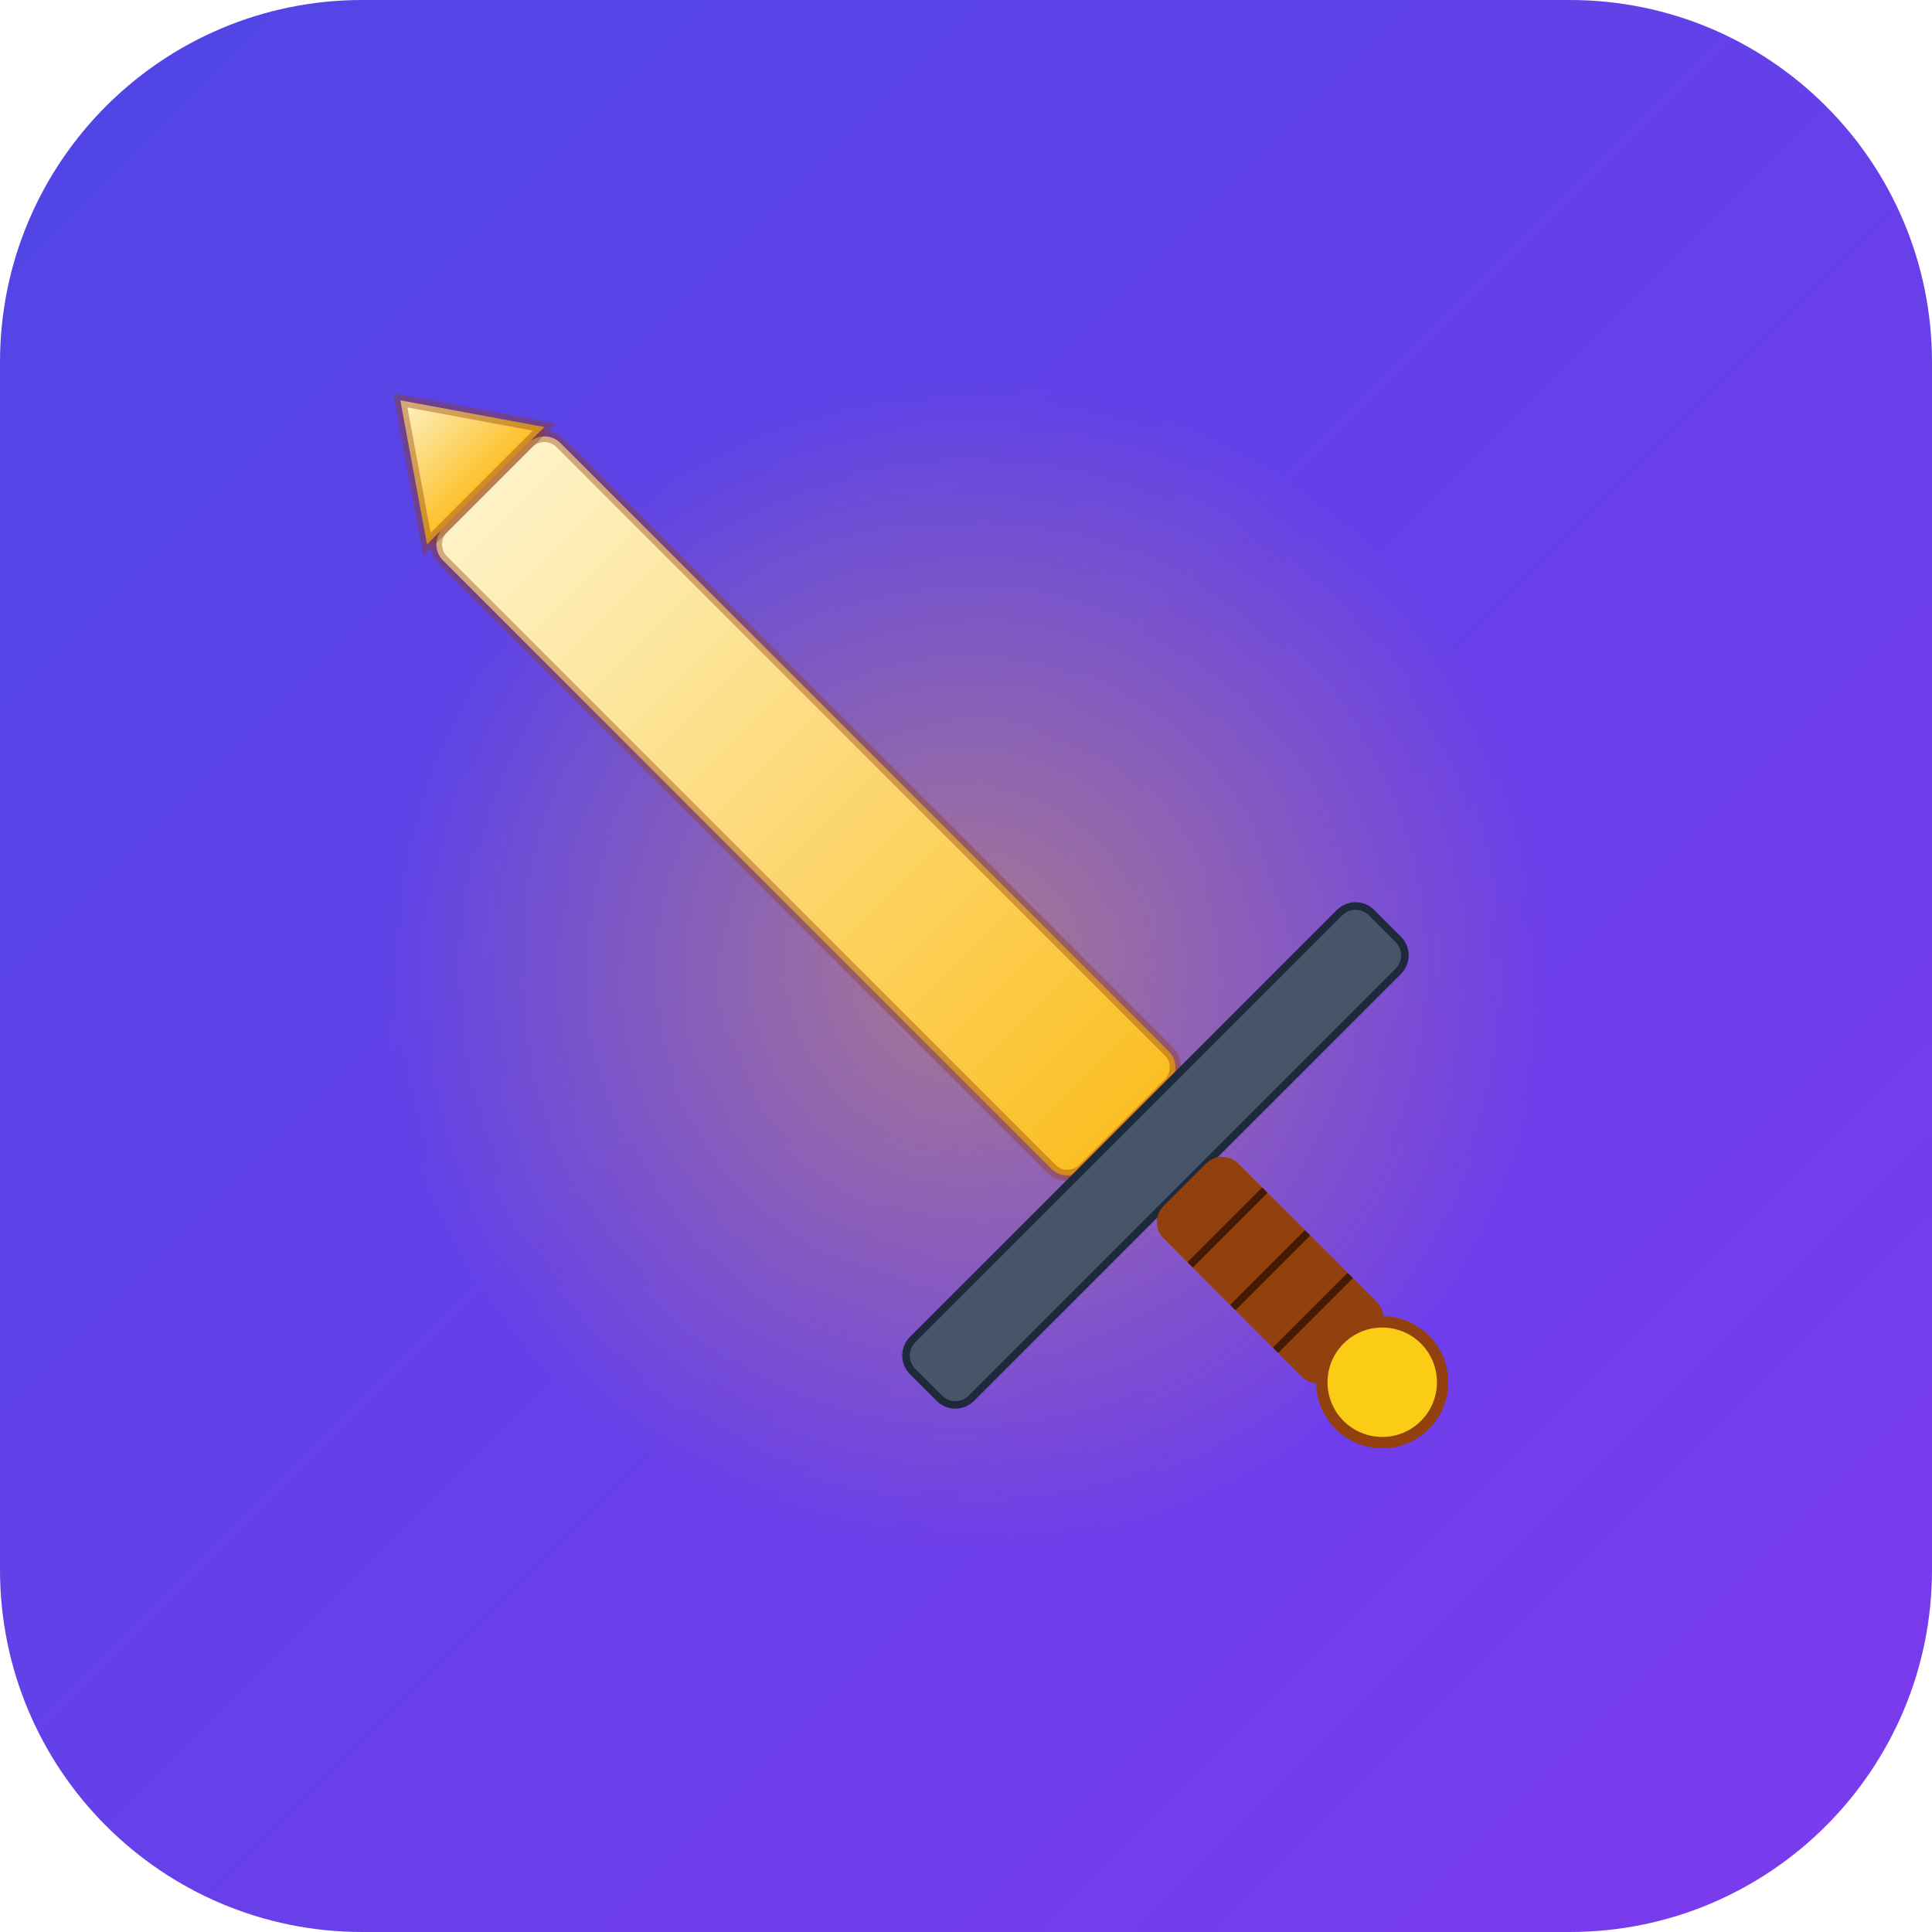
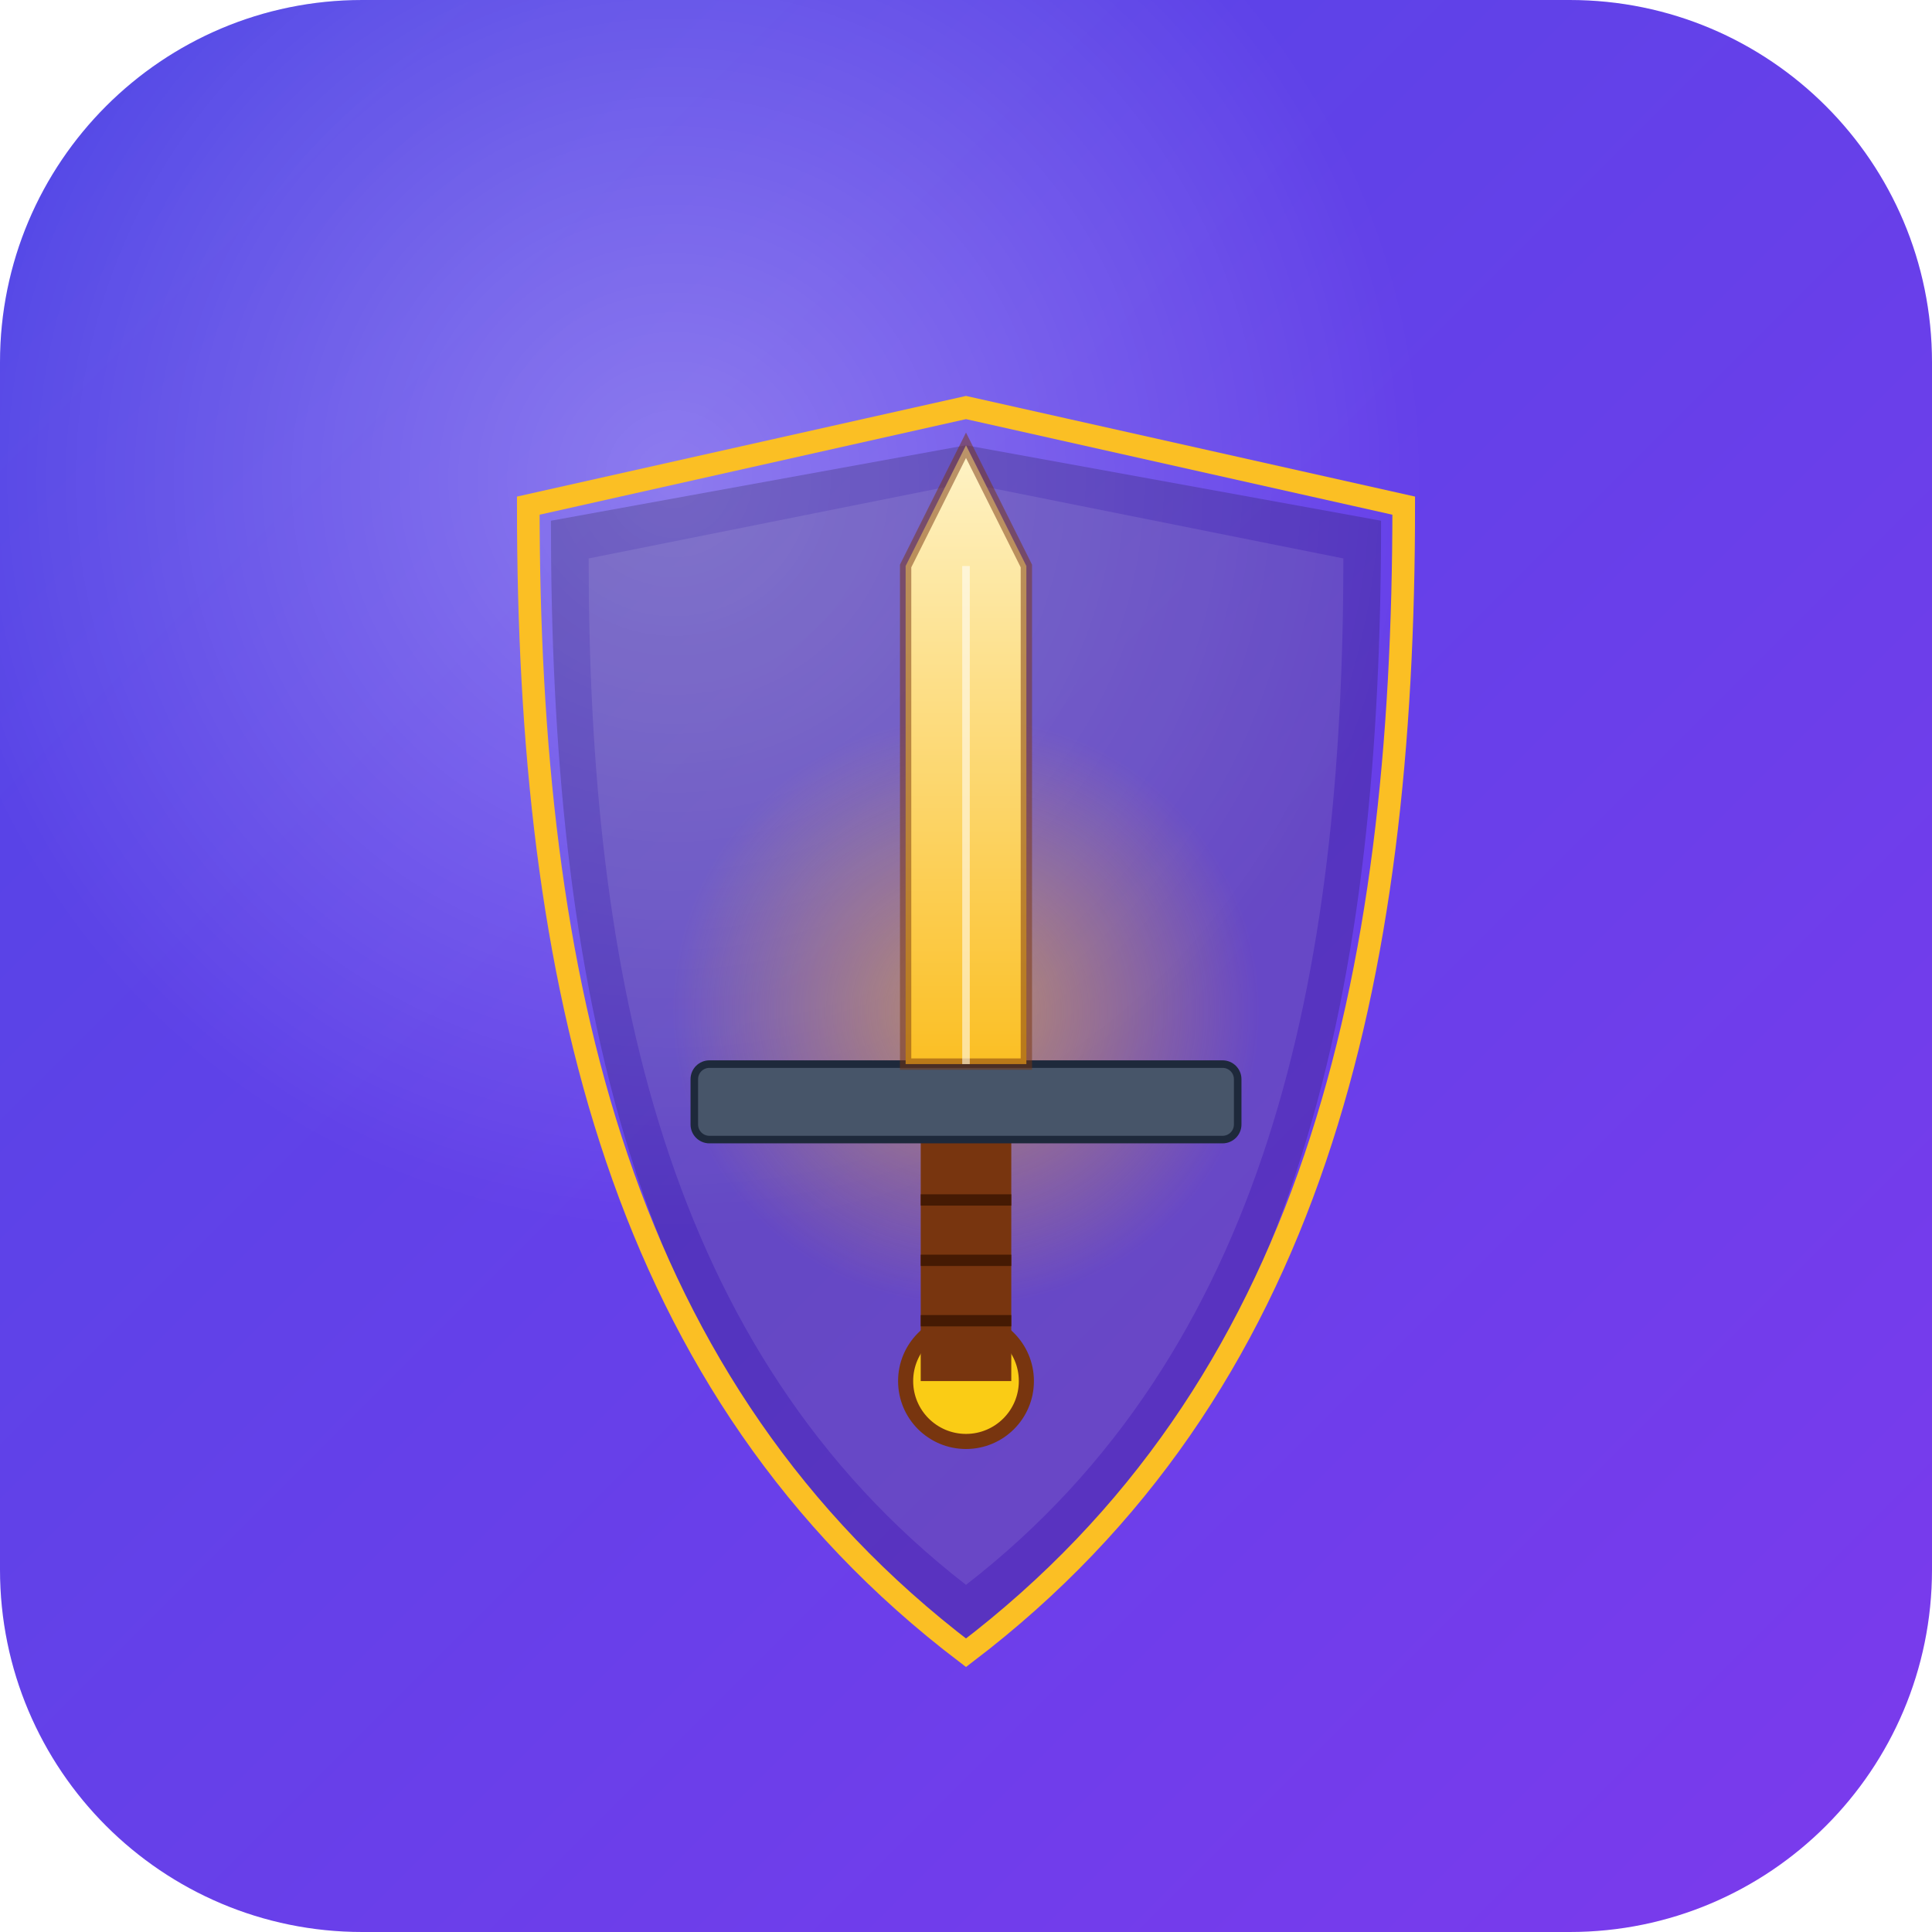
<svg xmlns="http://www.w3.org/2000/svg" viewBox="0 0 512 512" role="img" aria-label="FitQuest">
  <defs>
    <linearGradient id="bg" x1="0" y1="0" x2="1" y2="1">
      <stop offset="0%" stop-color="#4f46e5" />
      <stop offset="100%" stop-color="#7c3aed" />
    </linearGradient>
+     <radialGradient id="sheen" cx="0.35" cy="0.25" r="0.7">
+       <stop offset="0%" stop-color="rgba(255,255,255,0.30)" />
+       <stop offset="55%" stop-color="rgba(255,255,255,0)" />
+     </radialGradient>
    <linearGradient id="blade" x1="0" y1="0" x2="0" y2="1">
      <stop offset="0%" stop-color="#fef3c7" />
      <stop offset="100%" stop-color="#fbbf24" />
    </linearGradient>
-     <radialGradient id="glow" cx="0.5" cy="0.5" r="0.5">
-       <stop offset="0%" stop-color="#fbbf24" stop-opacity="0.45" />
-       <stop offset="60%" stop-color="#fbbf24" stop-opacity="0" />
+     <radialGradient id="bladeGlow" cx="0.5" cy="0.5" r="0.5">
+       <stop offset="0%" stop-color="rgba(251, 191, 36, 0.55)" />
+       <stop offset="65%" stop-color="rgba(251, 191, 36, 0)" />
    </radialGradient>
  </defs>
  <rect width="512" height="512" rx="96" fill="url(#bg)" />
-   <rect width="512" height="512" rx="96" fill="url(#glow)" />
-   <g transform="translate(256 256) rotate(-45)">
-     <rect x="-22" y="-180" width="44" height="240" rx="6" fill="url(#blade)" />
-     <rect x="-22" y="-180" width="44" height="240" rx="6" fill="none" stroke="#92400e" stroke-width="3" stroke-opacity="0.4" />
-     <polygon points="-22,-180 22,-180 0,-212" fill="url(#blade)" stroke="#92400e" stroke-width="3" stroke-opacity="0.4" />
-     <rect x="-86" y="60" width="172" height="22" rx="6" fill="#475569" />
-     <rect x="-86" y="60" width="172" height="22" rx="6" fill="none" stroke="#1e293b" stroke-width="2" />
-     <rect x="-14" y="82" width="28" height="64" rx="6" fill="#92400e" />
-     <line x1="-14" y1="98" x2="14" y2="98" stroke="#451a03" stroke-width="2" />
-     <line x1="-14" y1="114" x2="14" y2="114" stroke="#451a03" stroke-width="2" />
-     <line x1="-14" y1="130" x2="14" y2="130" stroke="#451a03" stroke-width="2" />
-     <circle cx="0" cy="156" r="16" fill="#facc15" stroke="#92400e" stroke-width="3" />
+   <rect width="512" height="512" rx="96" fill="url(#sheen)" />
+   <g transform="translate(256 268)">
+     <path d="M 0 -150 L 110 -130 C 110 -10, 90 100, 0 170 C -90 100, -110 -10, -110 -130 Z" fill="rgba(0,0,0,0.18)" />
+     <path d="M 0 -160 L 116 -134 C 116 -8, 92 100, 0 170 C -92 100, -116 -8, -116 -134 Z" fill="none" stroke="#fbbf24" stroke-width="6" />
+     <path d="M 0 -140 L 100 -120 C 100 -10, 80 90, 0 152 C -80 90, -100 -10, -100 -120 Z" fill="rgba(255,255,255,0.10)" />
+     <circle cx="0" cy="0" r="120" fill="url(#bladeGlow)" />
+     <g>
+       <circle cx="0" cy="98" r="16" fill="#facc15" stroke="#78350f" stroke-width="4" />
+       <rect x="-12" y="34" width="24" height="64" fill="#78350f" />
+       <line x1="-12" y1="50" x2="12" y2="50" stroke="#451a03" stroke-width="3" />
+       <line x1="-12" y1="66" x2="12" y2="66" stroke="#451a03" stroke-width="3" />
+       <line x1="-12" y1="82" x2="12" y2="82" stroke="#451a03" stroke-width="3" />
+       <rect x="-72" y="14" width="144" height="20" rx="4" fill="#475569" />
+       <rect x="-72" y="14" width="144" height="20" rx="4" fill="none" stroke="#1e293b" stroke-width="2" />
+       <path d="M -16 14 L -16 -118 L 0 -150 L 16 -118 L 16 14 Z" fill="url(#blade)" />
+       <path d="M -16 14 L -16 -118 L 0 -150 L 16 -118 L 16 14 Z" fill="none" stroke="#78350f" stroke-width="3" stroke-opacity="0.5" />
+       <line x1="0" y1="-118" x2="0" y2="14" stroke="rgba(255,255,255,0.55)" stroke-width="2" />
+     </g>
  </g>
</svg>
